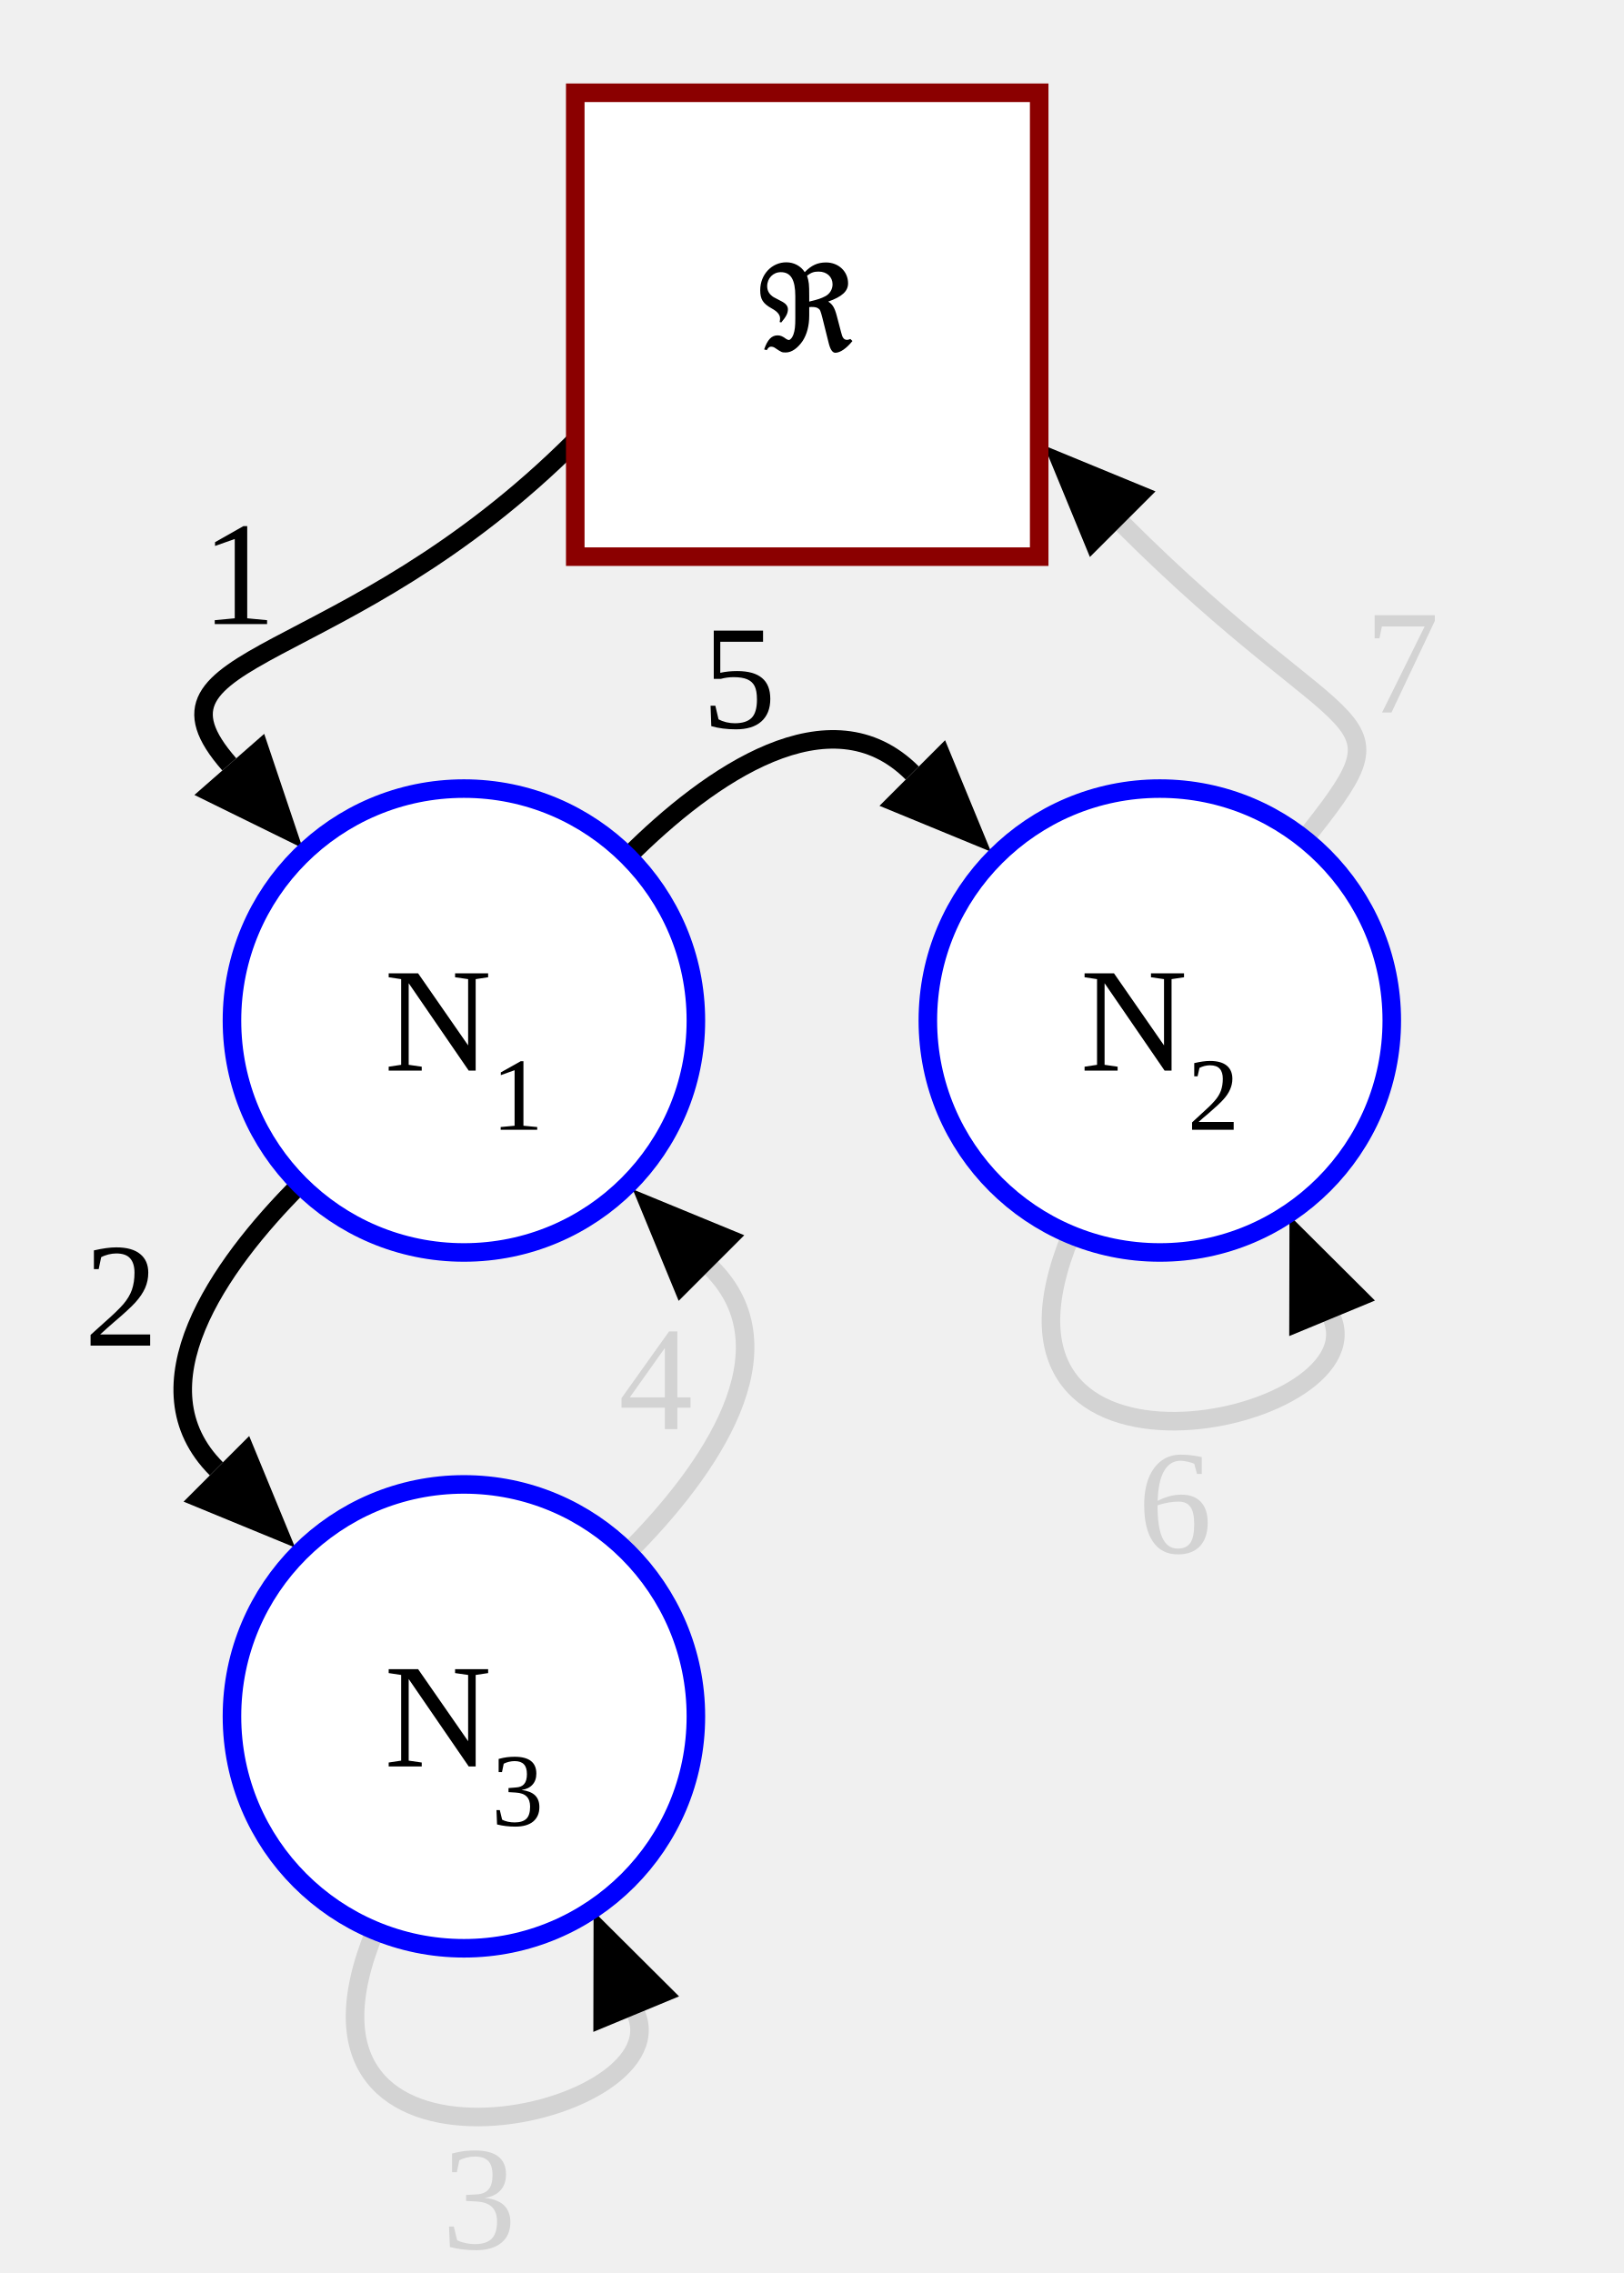
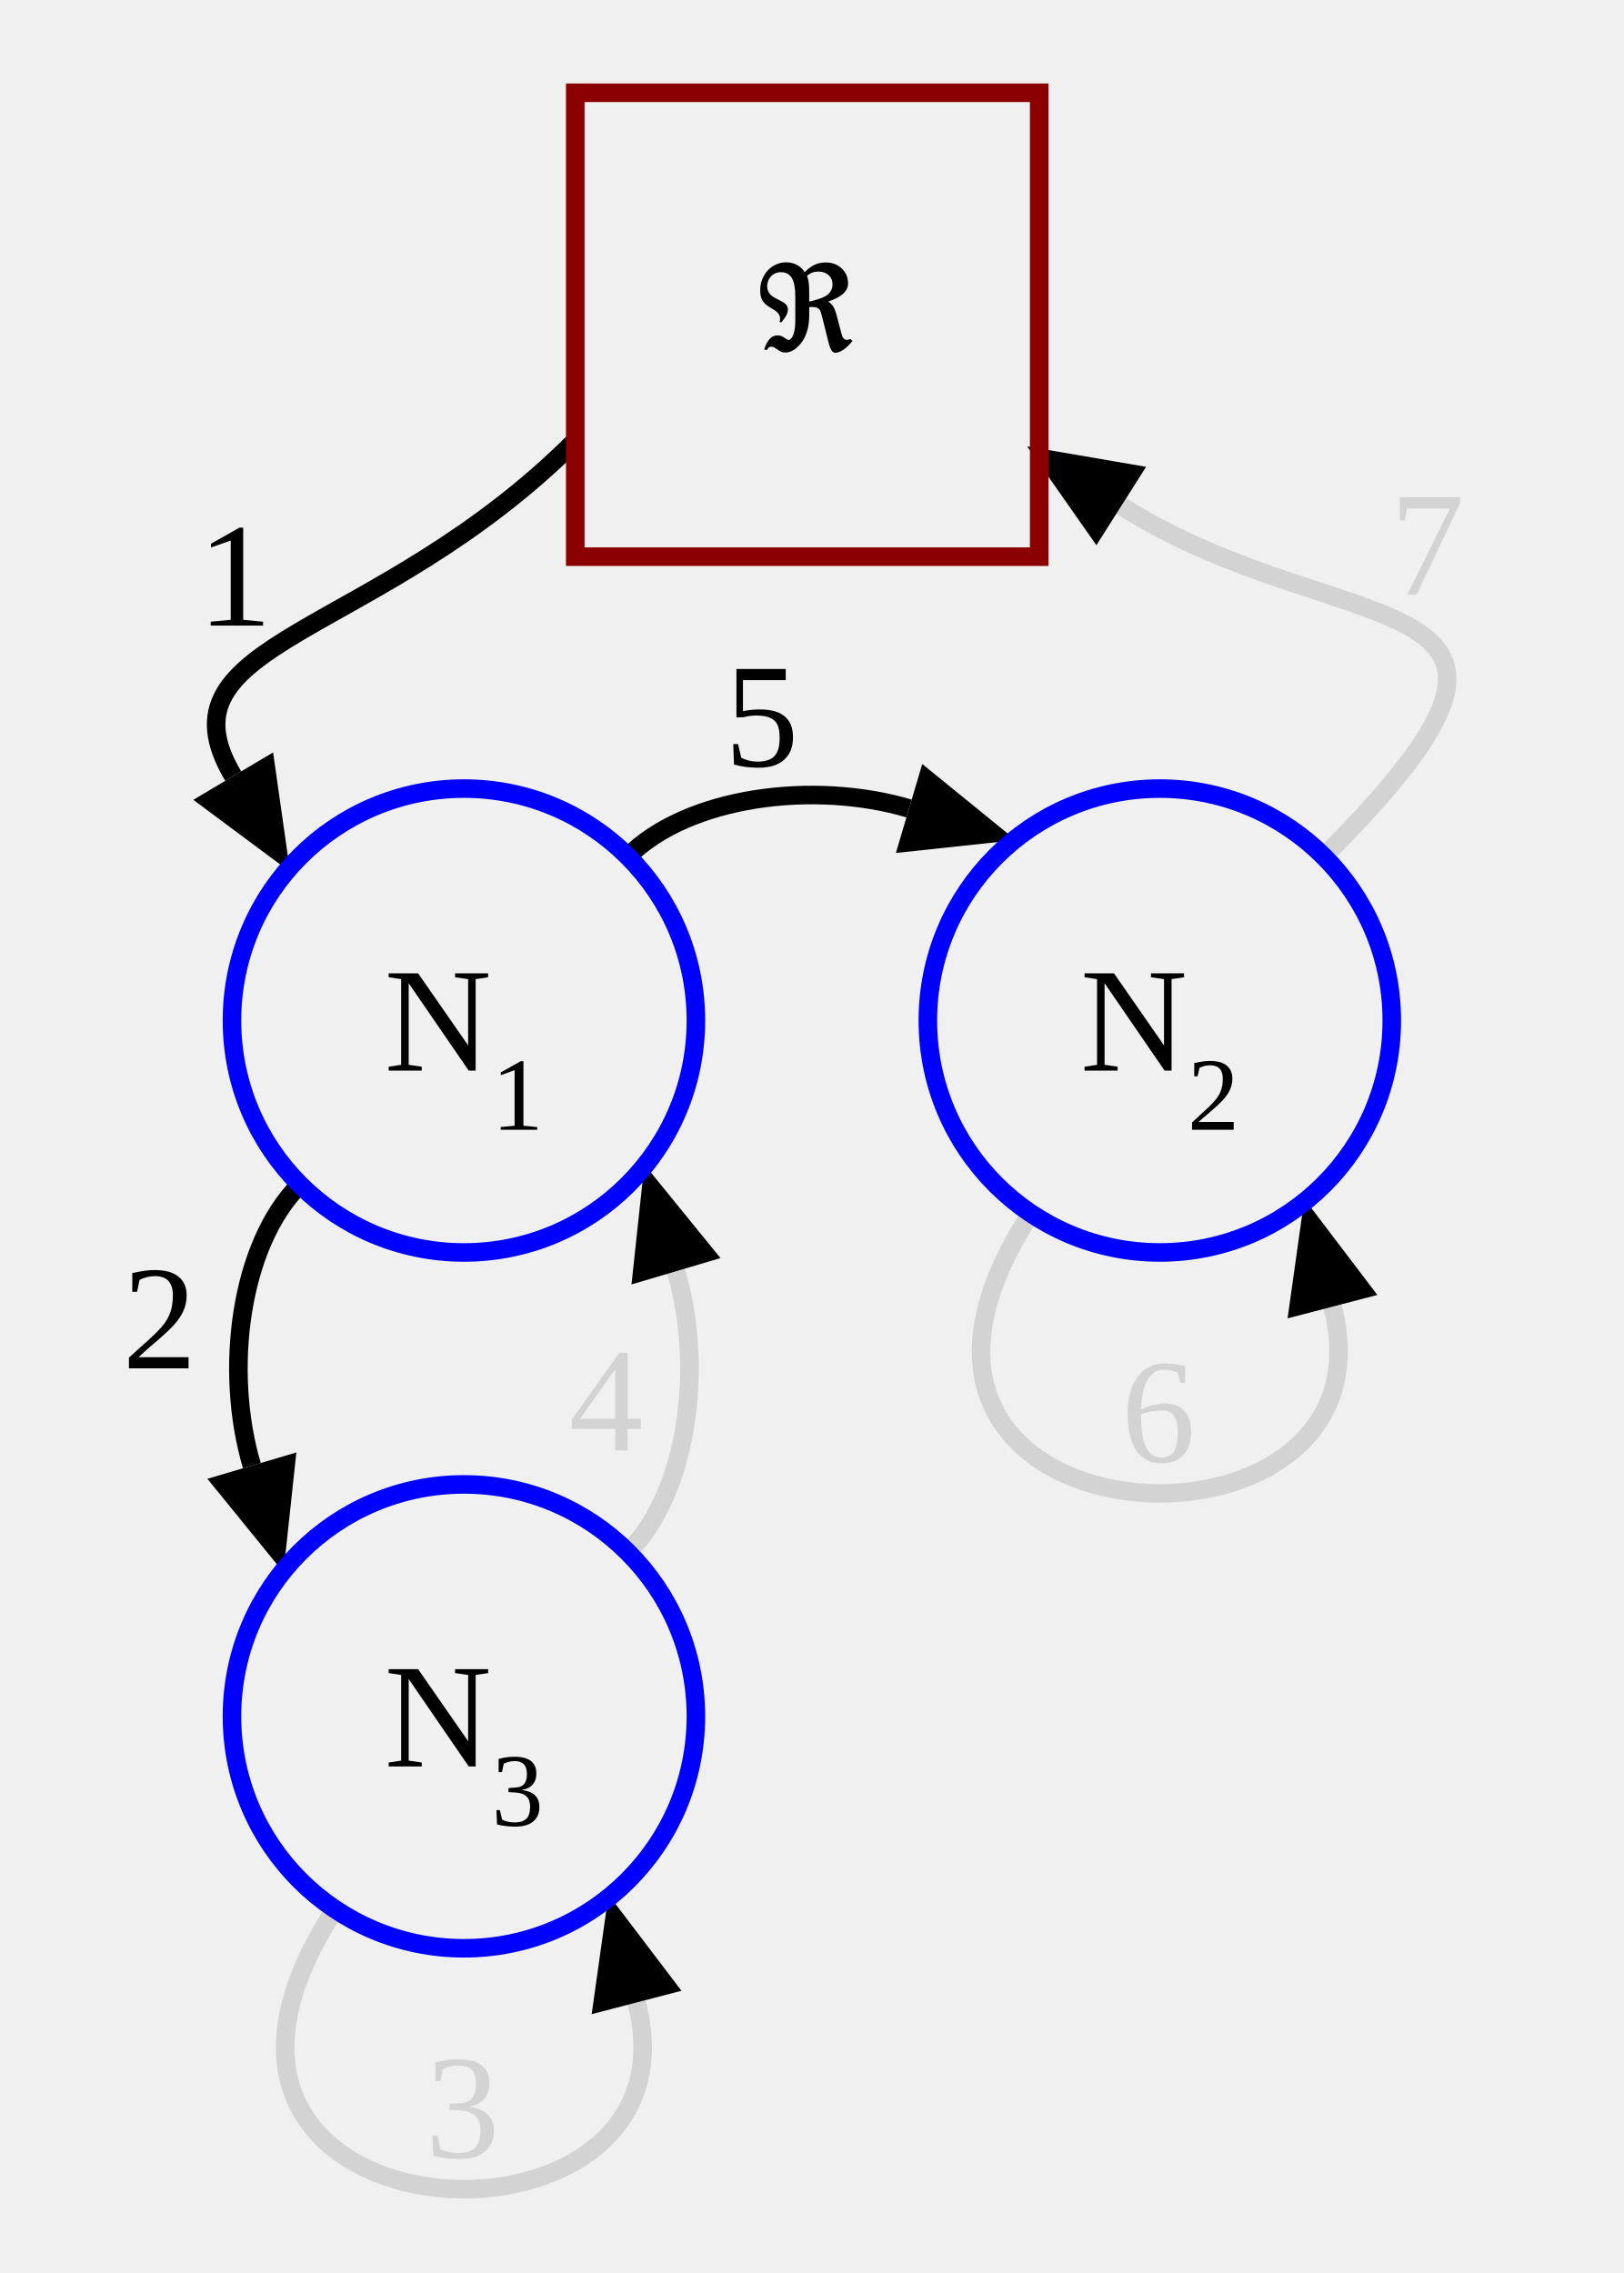
<svg xmlns="http://www.w3.org/2000/svg" width="175" height="245">
  <defs>
    <marker id="arrowhead" markerWidth="12" markerHeight="10" orient="auto-start-reverse" refY="5" markerUnits="userSpaceOnUse">
-       <polygon points="0 0, 12 5, 0 10" />
+       <polygon points="0 0, 12 5, 0 10" fill="currentColor" stroke="none" />
    </marker>
  </defs>
-   <path d="M 62 47.5 C37 72.5 13.777 69.9 24.713 82.393" fill="none" stroke="black" stroke-width="2" marker-end="url(#arrowhead)" />
-   <path d="M 32.322 127.678 C23.483 136.517 14.483 149.483 23.322 158.322" fill="none" stroke="black" stroke-width="2" marker-end="url(#arrowhead)" />
-   <path d="M 40.433 208.097 C27.996 238.123 73.351 228.645 68.567 217.097" fill="none" stroke="lightgrey" stroke-width="2" marker-end="url(#arrowhead)" />
-   <path d="M 67.678 167.322 C76.517 158.483 85.517 145.517 76.678 136.678" fill="none" stroke="lightgrey" stroke-width="2" marker-end="url(#arrowhead)" />
-   <path d="M 67.678 92.322 C76.517 83.483 89.483 74.483 98.322 83.322" fill="none" stroke="black" stroke-width="2" marker-end="url(#arrowhead)" />
-   <path d="M 115.433 133.097 C102.996 163.123 148.351 153.645 143.567 142.097" fill="none" stroke="lightgrey" stroke-width="2" marker-end="url(#arrowhead)" />
-   <path d="M 140.342 90.762 C152.431 75.604 146 81.5 121 56.5" fill="none" stroke="lightgrey" stroke-width="2" marker-end="url(#arrowhead)" />
-   <text font-size="16" text-anchor="middle" x="25.737" y="61.873" dominant-baseline="central" fill="black">
+   <path d="M 62 47.5 C40.542 68.958 16.381 68.926 25.135 83.656" fill="none" stroke="black" stroke-width="2" marker-end="url(#arrowhead)" />
+   <path d="M 32.322 127.678 C25.835 134.165 24.109 147.725 27.145 157.976" fill="none" stroke="black" stroke-width="2" marker-end="url(#arrowhead)" />
+   <path d="M 36.378 205.387 C11.704 242.315 76.413 245.799 68.607 215.84" fill="none" stroke="lightgrey" stroke-width="2" marker-end="url(#arrowhead)" />
+   <path d="M 67.678 167.322 C74.165 160.835 75.891 147.275 72.855 137.024" fill="none" stroke="lightgrey" stroke-width="2" marker-end="url(#arrowhead)" />
+   <path d="M 67.678 92.322 C74.165 85.835 87.725 84.109 97.976 87.145" fill="none" stroke="black" stroke-width="2" marker-end="url(#arrowhead)" />
+   <path d="M 111.378 130.387 C86.704 167.315 151.413 170.799 143.607 140.84" fill="none" stroke="lightgrey" stroke-width="2" marker-end="url(#arrowhead)" />
+   <path d="M 142.678 92.322 C173.125 61.875 145.024 69.87 120.842 54.541" fill="none" stroke="lightgrey" stroke-width="2" marker-end="url(#arrowhead)" />
+   <text font-size="16" text-anchor="middle" x="25.306" y="62.034" dominant-baseline="central" fill="black">
1<tspan dy="8" font-size=".7em" />
  </text>
-   <text font-size="16" text-anchor="middle" x="13.059" y="139.643" dominant-baseline="central" fill="black">
+   <text font-size="16" text-anchor="middle" x="17.194" y="142.091" dominant-baseline="central" fill="black">
2<tspan dy="8" font-size=".7em" />
  </text>
-   <text font-size="16" text-anchor="middle" x="51.63" y="236.987" dominant-baseline="central" fill="lightgrey">
+   <text font-size="16" text-anchor="middle" x="49.845" y="227.168" dominant-baseline="central" fill="lightgrey">
3<tspan dy="8" font-size=".7em" />
  </text>
-   <text font-size="16" text-anchor="middle" x="70.672" y="148.643" dominant-baseline="central" fill="lightgrey">
+   <text font-size="16" text-anchor="middle" x="65.316" y="150.945" dominant-baseline="central" fill="lightgrey">
4<tspan dy="8" font-size=".7em" />
  </text>
-   <text font-size="16" text-anchor="middle" x="79.643" y="73.059" dominant-baseline="central" fill="black">
+   <text font-size="16" text-anchor="middle" x="82.091" y="77.194" dominant-baseline="central" fill="black">
5<tspan dy="8" font-size=".7em" />
  </text>
-   <text font-size="16" text-anchor="middle" x="126.63" y="161.987" dominant-baseline="central" fill="lightgrey">
+   <text font-size="16" text-anchor="middle" x="124.845" y="152.168" dominant-baseline="central" fill="lightgrey">
6<tspan dy="8" font-size=".7em" />
  </text>
-   <text font-size="16" text-anchor="middle" x="151.092" y="71.404" dominant-baseline="central" fill="lightgrey">
+   <text font-size="16" text-anchor="middle" x="153.818" y="58.683" dominant-baseline="central" fill="lightgrey">
7<tspan dy="8" font-size=".7em" />
  </text>
-   <rect x="62" y="10" fill="white" width="50" height="50" stroke="darkred" stroke-width="2" />
-   <circle cx="50" r="25" stroke="blue" stroke-width="2" cy="110" fill="white" />
-   <circle cx="50" r="25" stroke="blue" stroke-width="2" cy="185" fill="white" />
-   <circle cx="125" r="25" stroke="blue" stroke-width="2" cy="110" fill="white" />
+   <rect x="62" y="10" fill="none" width="50" height="50" stroke="darkred" stroke-width="2" />
+   <circle cx="50" r="25" stroke="blue" stroke-width="2" cy="110" fill="none" />
+   <circle cx="50" r="25" stroke="blue" stroke-width="2" cy="185" fill="none" />
+   <circle cx="125" r="25" stroke="blue" stroke-width="2" cy="110" fill="none" />
  <text font-size="16" text-anchor="middle" x="87" y="35" dominant-baseline="central" fill="">
ℜ<tspan dy="8" font-size=".7em" />
  </text>
  <text font-size="16" text-anchor="middle" x="50" y="110" dominant-baseline="central" fill="">
N<tspan dy="8" font-size=".7em">1</tspan>
  </text>
  <text font-size="16" text-anchor="middle" x="50" y="185" dominant-baseline="central" fill="">
N<tspan dy="8" font-size=".7em">3</tspan>
  </text>
  <text font-size="16" text-anchor="middle" x="125" y="110" dominant-baseline="central" fill="">
N<tspan dy="8" font-size=".7em">2</tspan>
  </text>
</svg>
